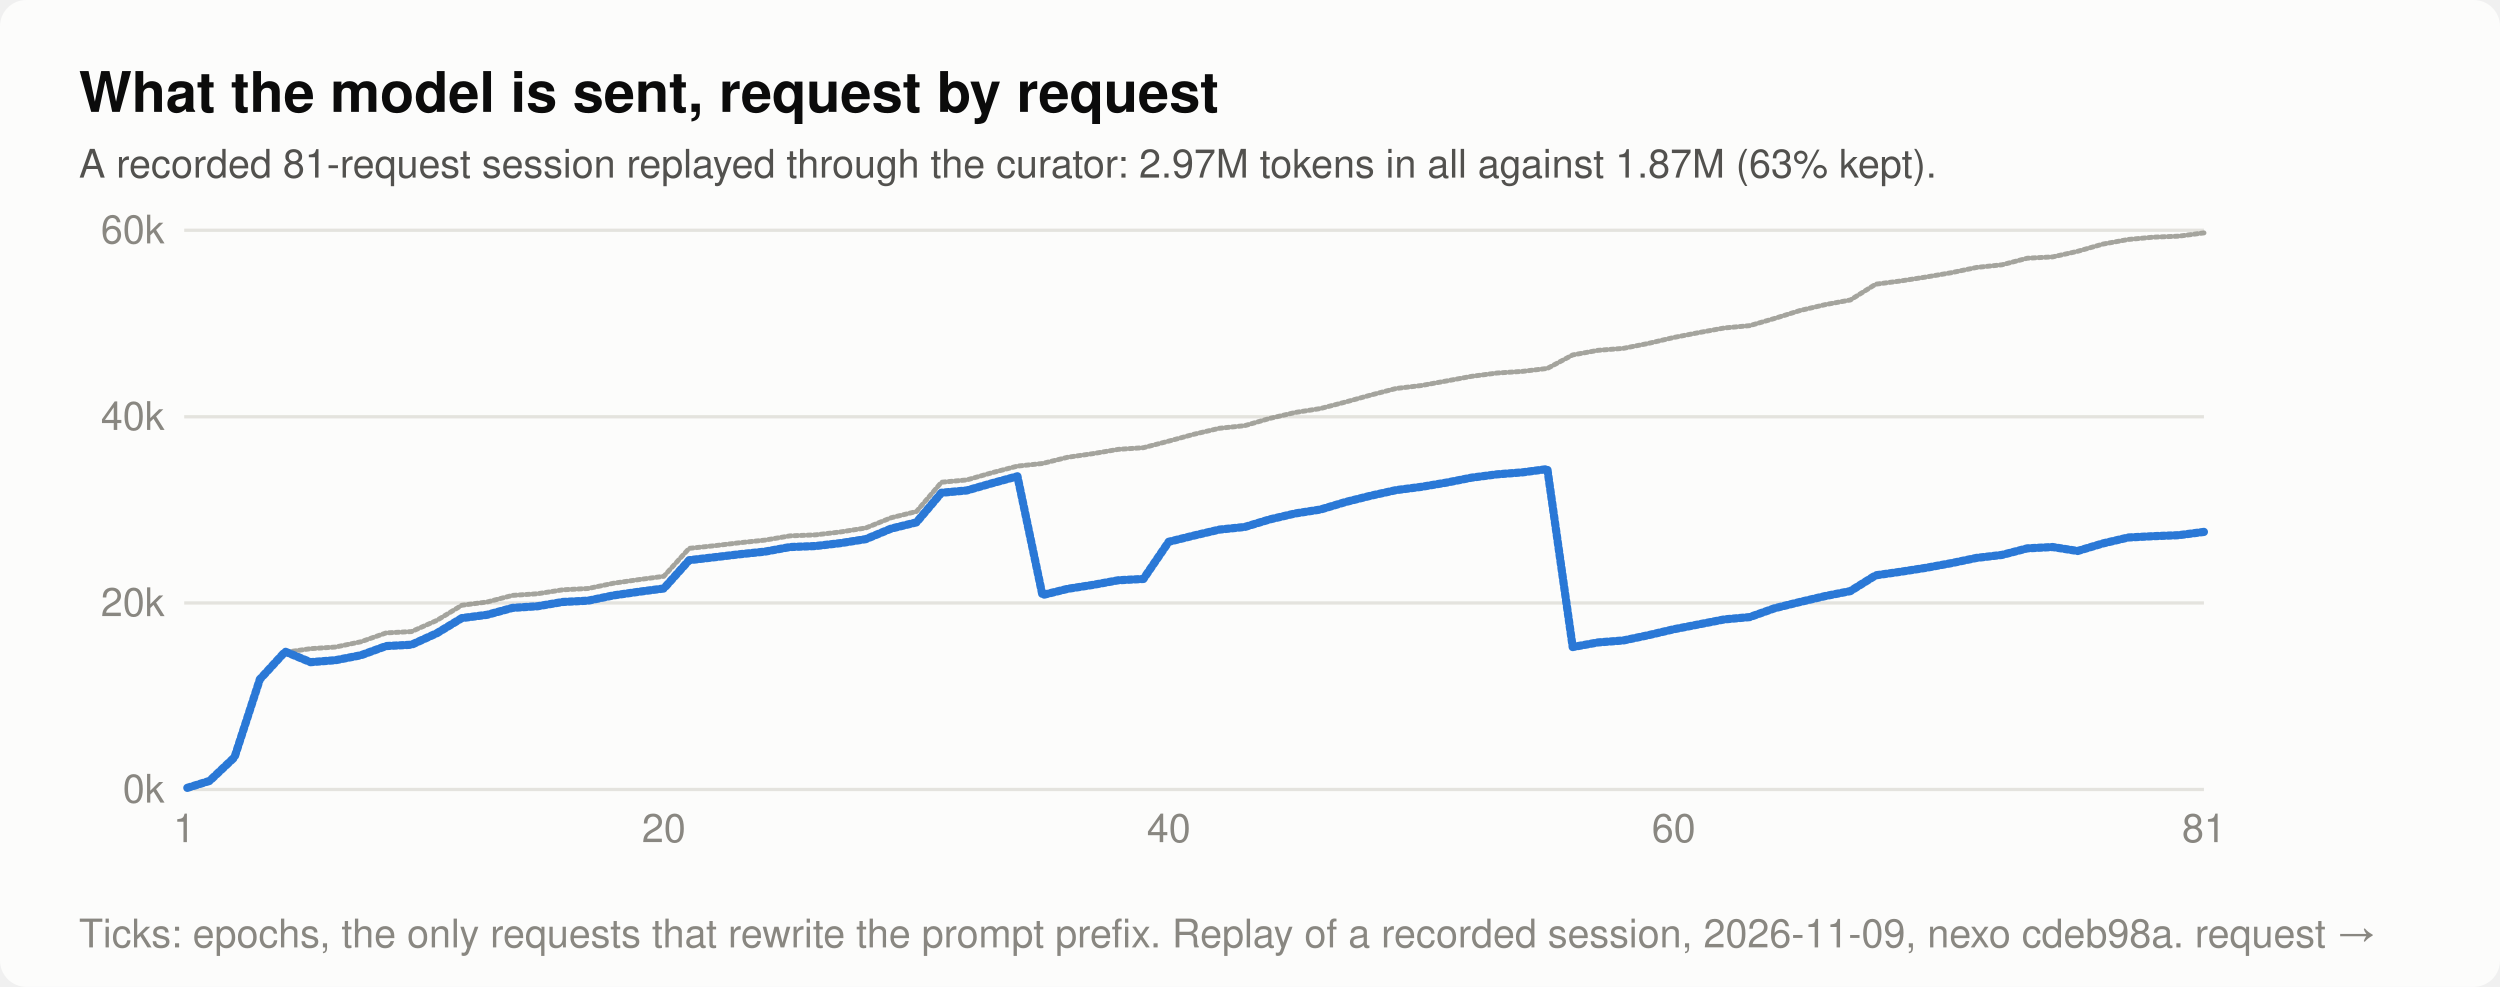
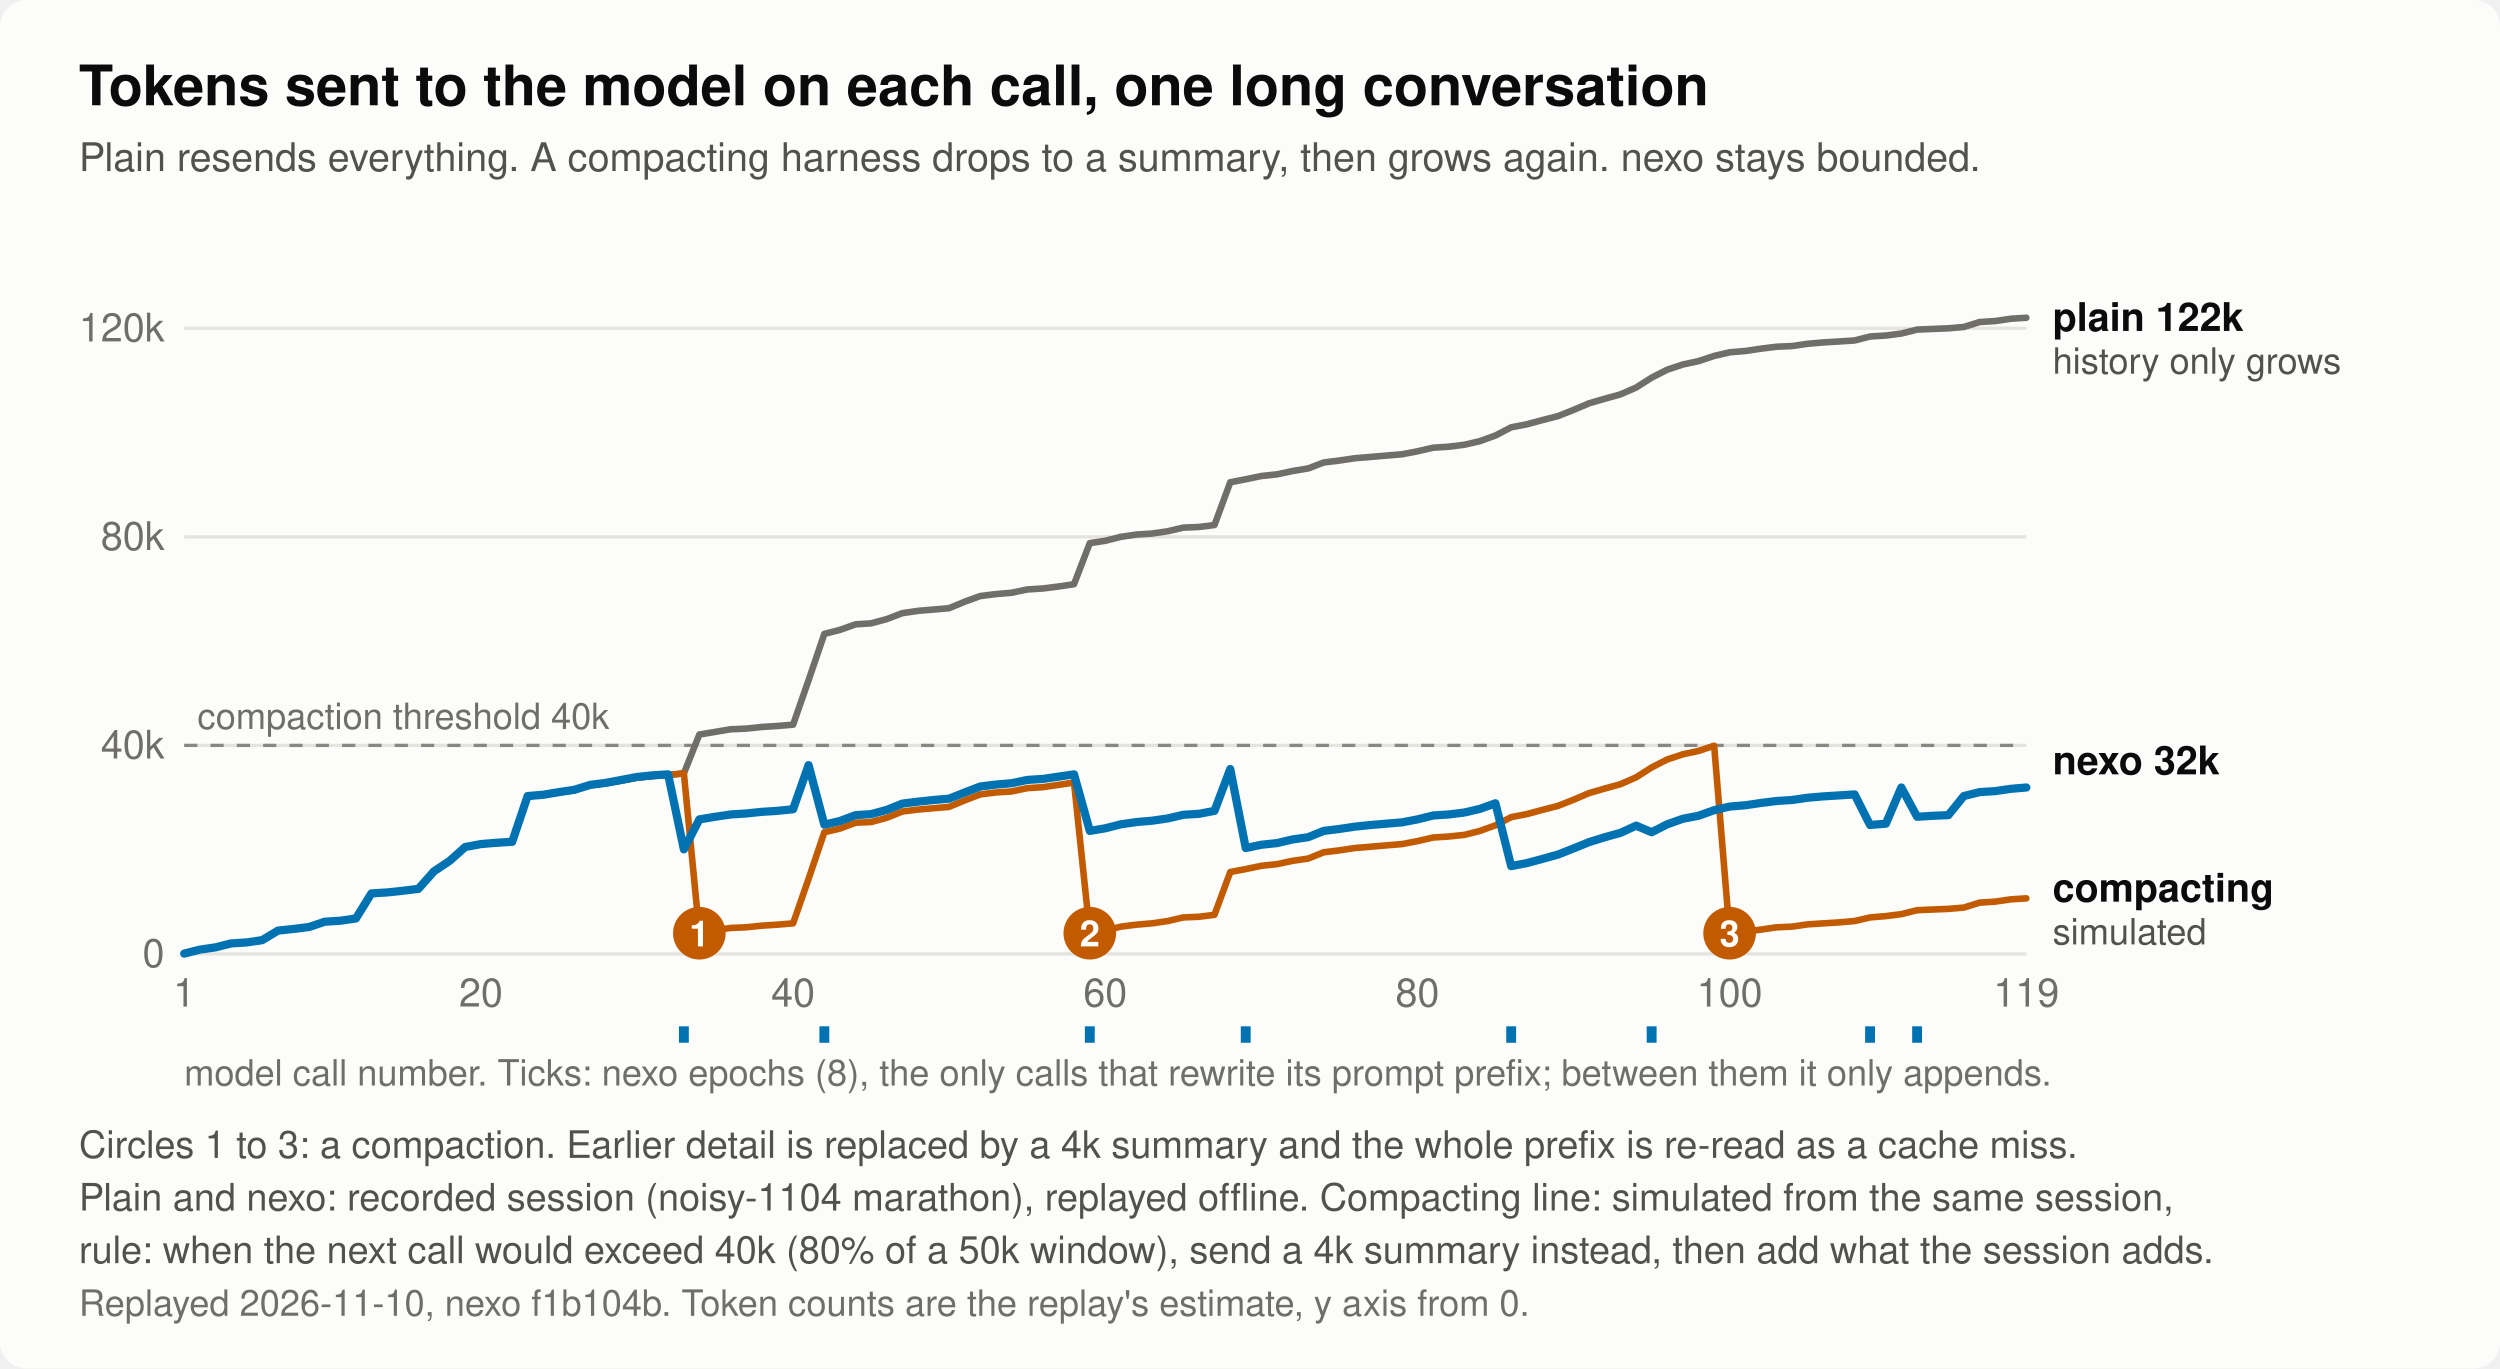
- <svg xmlns="http://www.w3.org/2000/svg" width="760" height="300" viewBox="0 0 760 300" font-family="-apple-system, Segoe UI, Helvetica, Arial, sans-serif" font-size="12" role="img" aria-labelledby="t d">
+ <svg xmlns="http://www.w3.org/2000/svg" width="760" height="416" viewBox="0 0 760 416" font-family="-apple-system, Segoe UI, Helvetica, Arial, sans-serif" font-size="12" role="img" aria-labelledby="t d">
  <style>
- .bg{fill:#fcfcfb}.t1{fill:#0b0b0b}.t2{fill:#52514e}.t3{fill:#898781}.grid{stroke:#e4e3de}
- .cur{stroke:#2a78d6}.curf{fill:#2a78d6}.pl{stroke:#8f8e86}
- .ln{fill:none;stroke-width:2;stroke-linejoin:round;stroke-linecap:round;stroke-dasharray:1;stroke-dashoffset:1;animation:draw 2.6s cubic-bezier(.3,.6,.3,1) forwards}
- .ln.pl{stroke-width:1.5;opacity:.8}.ln.cur{animation-delay:.4s;stroke-width:2.5}
- .pop{opacity:0;animation:fade .5s ease forwards}
- @keyframes draw{to{stroke-dashoffset:0}}@keyframes fade{to{opacity:1}}
- @media (prefers-reduced-motion: reduce){.ln{animation:none;stroke-dashoffset:0}.pop{animation:none;opacity:1}}
- @media (prefers-color-scheme: dark){.bg{fill:#1a1a19}.t1{fill:#f0efec}.t2{fill:#c3c2b7}.t3{fill:#9c9b93}.grid{stroke:#383835}.cur{stroke:#4f93e6}.curf{fill:#4f93e6}.pl{stroke:#9c9b93}}</style>
-   <rect class="bg" width="760" height="300" rx="8" />
-   <text x="24" y="34" class="t1" font-size="17" font-weight="600">What the model is sent, request by request</text>
-   <text x="24" y="54" class="t2">A recorded 81-request session replayed through the curator: 2.97M tokens in all against 1.87M (63% kept).</text>
-   <line class="grid" x1="56" x2="670" y1="240.0" y2="240.0" />
-   <text x="50" y="244.0" class="t3" text-anchor="end">0k</text>
-   <line class="grid" x1="56" x2="670" y1="183.3" y2="183.3" />
-   <text x="50" y="187.3" class="t3" text-anchor="end">20k</text>
-   <line class="grid" x1="56" x2="670" y1="126.7" y2="126.7" />
-   <text x="50" y="130.7" class="t3" text-anchor="end">40k</text>
-   <line class="grid" x1="56" x2="670" y1="70.0" y2="70.0" />
-   <text x="50" y="74.0" class="t3" text-anchor="end">60k</text>
-   <text x="56.0" y="256" class="t3" text-anchor="middle">1</text>
-   <text x="201.8" y="256" class="t3" text-anchor="middle">20</text>
-   <text x="355.3" y="256" class="t3" text-anchor="middle">40</text>
-   <text x="508.8" y="256" class="t3" text-anchor="middle">60</text>
-   <text x="670.0" y="256" class="t3" text-anchor="middle">81</text>
-   <path class="ln pl" pathLength="1" d="M56.0 239.8L63.7 237.4L71.3 230.3L79.0 206.6L86.7 198.3L94.4 197.2L102.0 196.7L109.7 195.1L117.4 192.4L125.1 192.0L132.8 188.6L140.4 184.0L148.1 183.0L155.8 181.0L163.4 180.5L171.1 179.3L178.8 178.9L186.5 177.3L194.2 176.2L201.8 175.2L209.5 166.7L217.2 165.9L224.8 165.0L232.5 164.2L240.2 162.9L247.9 162.6L255.6 161.7L263.2 160.5L270.9 157.4L278.6 155.5L286.2 146.6L293.9 145.9L301.6 143.7L309.3 141.7L316.9 140.9L324.6 139.0L332.3 137.9L340.0 136.6L347.6 136.1L355.3 134.1L363.0 132.0L370.7 130.2L378.4 129.4L386.0 127.2L393.7 125.4L401.4 124.2L409.1 122.2L416.7 120.1L424.4 118.1L432.1 117.2L439.8 115.8L447.4 114.4L455.1 113.4L462.8 112.9L470.4 112.0L478.1 107.9L485.8 106.5L493.5 105.9L501.1 104.4L508.8 102.6L516.5 101.1L524.2 99.7L531.9 99.0L539.5 96.8L547.2 94.4L554.9 92.6L562.5 91.2L570.2 86.4L577.9 85.4L585.6 84.2L593.2 82.9L600.9 81.3L608.6 80.5L616.3 78.5L624.0 78.1L631.6 76.4L639.3 74.2L647.0 72.8L654.6 72.1L662.3 71.8L670.0 70.8" />
-   <path class="ln cur" pathLength="1" d="M56.0 239.8L63.7 237.4L71.3 230.2L79.0 206.5L86.7 198.1L94.4 201.3L102.0 200.7L109.7 199.2L117.4 196.4L125.1 196.0L132.8 192.5L140.4 187.9L148.1 186.9L155.8 184.8L163.4 184.3L171.1 183.0L178.8 182.6L186.5 181.0L194.2 179.9L201.8 178.9L209.5 170.3L217.2 169.4L224.8 168.5L232.5 167.7L240.2 166.3L247.9 166.0L255.6 165.1L263.2 163.9L270.9 160.7L278.6 158.8L286.2 149.8L293.9 149.1L301.6 146.9L309.3 144.8L316.9 180.9L324.6 179.0L332.3 177.8L340.0 176.4L347.6 176.0L355.3 164.7L363.0 162.8L370.7 161.0L378.4 160.2L386.0 157.9L393.7 156.1L401.4 154.9L409.1 152.6L416.7 150.7L424.4 149.0L432.1 148.0L439.8 146.7L447.4 145.2L455.1 144.2L462.8 143.6L470.4 142.6L478.1 196.7L485.8 195.3L493.5 194.7L501.1 193.1L508.8 191.3L516.5 189.8L524.2 188.3L531.9 187.6L539.5 184.9L547.2 183.0L554.9 181.2L562.5 179.7L570.2 174.9L577.9 173.8L585.6 172.6L593.2 171.2L600.9 169.6L608.6 168.7L616.3 166.7L624.0 166.3L631.6 167.5L639.3 165.2L647.0 163.4L654.6 163.0L662.3 162.7L670.0 161.7" />
-   <rect class="curf pop" style="animation-delay:2.4s" x="315.4" y="262" width="3" height="5" />
-   <rect class="curf pop" style="animation-delay:2.4s" x="476.6" y="262" width="3" height="5" />
-   <rect class="curf pop" style="animation-delay:2.4s" x="630.1" y="262" width="3" height="5" />
-   <text class="t1 pop" style="animation-delay:2.4s" x="678" y="75.7" font-weight="600">60k</text>
-   <text class="t2 pop" style="animation-delay:2.4s" x="678" y="89.7" font-size="11">whole history</text>
-   <text class="t1 pop" style="animation-delay:2.6s" x="678" y="166.6" font-weight="700">28k</text>
-   <text class="t2 pop" style="animation-delay:2.6s" x="678" y="180.6" font-size="11">nexo curator</text>
-   <text x="24" y="288" class="t3">Ticks: epochs, the only requests that rewrite the prompt prefix. Replay of a recorded session, 2026-11-09, nexo cdeb98a. request →</text>
+ .bg{fill:#fcfcfb}.t1{fill:#0b0b0b}.t2{fill:#52514e}.t3{fill:#6f6e68}.grid{stroke:#e4e3de}.thr{stroke:#898781;stroke-dasharray:4 4;fill:none}
+ .pl{stroke:#6f6e68}.cmp{stroke:#c25a00}.cur{stroke:#0072b2}.curf{fill:#0072b2}.cmpf{fill:#c25a00}.onc{fill:#fff}
+ .ln{fill:none;stroke-linejoin:round;stroke-linecap:round}
+ @media (prefers-color-scheme: dark){.bg{fill:#1a1a19}.t1{fill:#f0efec}.t2{fill:#c3c2b7}.t3{fill:#a3a29a}.grid{stroke:#383835}.thr{stroke:#898781}.pl{stroke:#a3a29a}.cmp{stroke:#f0a040}.cmpf{fill:#f0a040}.onc{fill:#1a1a19}.cur{stroke:#56b4e9}.curf{fill:#56b4e9}}</style>
+   <rect class="bg" width="760" height="416" rx="8" />
+   <text x="24" y="32" class="t1" font-size="17" font-weight="600">Tokens sent to the model on each call, one long conversation</text>
+   <text x="24" y="52" class="t2">Plain resends everything. A compacting harness drops to a summary, then grows again. nexo stays bounded.</text>
+   <line class="grid" x1="56" x2="616" y1="290.0" y2="290.0" />
+   <text x="50" y="294.0" class="t3" text-anchor="end">0</text>
+   <line class="grid" x1="56" x2="616" y1="226.6" y2="226.6" />
+   <text x="50" y="230.6" class="t3" text-anchor="end">40k</text>
+   <line class="grid" x1="56" x2="616" y1="163.2" y2="163.2" />
+   <text x="50" y="167.2" class="t3" text-anchor="end">80k</text>
+   <line class="grid" x1="56" x2="616" y1="99.8" y2="99.8" />
+   <text x="50" y="103.8" class="t3" text-anchor="end">120k</text>
+   <text x="56.0" y="306" class="t3" text-anchor="middle">1</text>
+   <text x="146.2" y="306" class="t3" text-anchor="middle">20</text>
+   <text x="241.1" y="306" class="t3" text-anchor="middle">40</text>
+   <text x="336.0" y="306" class="t3" text-anchor="middle">60</text>
+   <text x="430.9" y="306" class="t3" text-anchor="middle">80</text>
+   <text x="525.8" y="306" class="t3" text-anchor="middle">100</text>
+   <text x="616.0" y="306" class="t3" text-anchor="middle">119</text>
+   <line class="thr" x1="56" x2="616" y1="226.6" y2="226.6" />
+   <text class="t3" x="60" y="221.6" font-size="11">compaction threshold 40k</text>
+   <path class="ln pl" stroke-width="2" d="M56.0 289.9L60.7 288.7L65.5 288.0L70.2 286.9L75.0 286.5L79.7 285.9L84.5 282.9L89.2 282.4L94.0 281.8L98.7 280.2L103.5 279.9L108.2 279.2L112.9 271.6L117.7 271.3L122.4 270.8L127.2 270.3L131.9 264.9L136.7 261.7L141.4 257.5L146.2 256.6L150.9 256.3L155.7 256.0L160.4 242.1L165.2 241.6L169.9 240.9L174.6 240.2L179.4 238.7L184.1 238.1L188.9 237.3L193.6 236.4L198.4 235.9L203.1 235.6L207.9 235.1L212.6 223.3L217.4 222.5L222.1 221.7L226.8 221.5L231.6 221.0L236.3 220.7L241.1 220.3L245.8 206.8L250.6 192.7L255.3 191.5L260.1 189.8L264.8 189.5L269.6 188.2L274.3 186.4L279.1 185.7L283.8 185.3L288.5 184.9L293.3 182.9L298.0 181.2L302.8 180.6L307.5 180.2L312.3 179.2L317.0 178.9L321.8 178.3L326.5 177.6L331.3 165.1L336.0 164.4L340.7 163.2L345.5 162.5L350.2 162.2L355.0 161.5L359.7 160.4L364.5 160.2L369.2 159.6L374.0 146.6L378.7 145.7L383.5 144.7L388.2 144.2L392.9 143.2L397.7 142.4L402.4 140.6L407.2 140.0L411.9 139.3L416.7 138.9L421.4 138.5L426.2 138.1L430.9 137.2L435.7 136.1L440.4 135.8L445.2 135.2L449.9 134.1L454.6 132.4L459.4 129.9L464.1 129.0L468.9 127.7L473.6 126.5L478.4 124.6L483.1 122.6L487.9 121.2L492.6 119.9L497.4 117.8L502.1 114.8L506.8 112.4L511.6 110.8L516.3 109.8L521.1 108.2L525.8 107.1L530.6 106.7L535.3 106.0L540.1 105.4L544.8 105.2L549.6 104.5L554.3 104.1L559.1 103.8L563.8 103.5L568.5 102.3L573.3 102.0L578.0 101.4L582.8 100.2L587.5 100.0L592.3 99.8L597.0 99.4L601.8 97.9L606.5 97.6L611.3 96.9L616.0 96.6" />
+   <path class="ln cmp" stroke-width="2" d="M56.0 289.9L60.7 288.7L65.5 288.0L70.2 286.9L75.0 286.5L79.7 285.9L84.5 282.9L89.2 282.4L94.0 281.8L98.7 280.2L103.5 279.9L108.2 279.2L112.9 271.6L117.7 271.3L122.4 270.8L127.2 270.3L131.9 264.9L136.7 261.7L141.4 257.5L146.2 256.6L150.9 256.3L155.7 256.0L160.4 242.1L165.2 241.6L169.9 240.9L174.6 240.2L179.4 238.7L184.1 238.1L188.9 237.3L193.6 236.4L198.4 235.9L203.1 235.6L207.9 235.1L212.6 283.7L217.4 282.8L222.1 282.1L226.8 281.9L231.6 281.4L236.3 281.1L241.1 280.7L245.8 267.2L250.6 253.0L255.3 251.9L260.1 250.1L264.8 249.9L269.6 248.6L274.3 246.7L279.1 246.1L283.8 245.7L288.5 245.3L293.3 243.3L298.0 241.5L302.8 240.9L307.5 240.6L312.3 239.6L317.0 239.3L321.8 238.6L326.5 237.9L331.3 283.7L336.0 282.9L340.7 281.7L345.5 281.1L350.2 280.7L355.0 280.0L359.7 278.9L364.5 278.7L369.2 278.1L374.0 265.1L378.7 264.2L383.5 263.2L388.2 262.7L392.9 261.7L397.7 261.0L402.4 259.1L407.2 258.5L411.9 257.8L416.7 257.4L421.4 257.0L426.2 256.6L430.9 255.7L435.7 254.6L440.4 254.3L445.2 253.8L449.9 252.6L454.6 250.9L459.4 248.4L464.1 247.5L468.9 246.2L473.6 245.0L478.4 243.1L483.1 241.1L487.9 239.7L492.6 238.4L497.4 236.3L502.1 233.3L506.8 230.9L511.6 229.3L516.3 228.3L521.1 226.7L525.8 283.7L530.6 283.2L535.3 282.6L540.1 281.9L544.8 281.7L549.6 281.0L554.3 280.7L559.1 280.4L563.8 280.0L568.5 278.9L573.3 278.5L578.0 277.9L582.8 276.7L587.5 276.5L592.3 276.3L597.0 275.9L601.8 274.4L606.5 274.1L611.3 273.4L616.0 273.1" />
+   <path class="ln cur" stroke-width="2.5" d="M56.0 289.9L60.7 288.7L65.5 288.0L70.2 286.8L75.0 286.5L79.7 285.8L84.5 282.9L89.2 282.4L94.0 281.8L98.7 280.2L103.5 279.9L108.2 279.2L112.9 271.6L117.7 271.3L122.4 270.8L127.2 270.2L131.9 264.9L136.7 261.7L141.4 257.5L146.2 256.6L150.9 256.2L155.7 255.9L160.4 242.0L165.2 241.6L169.9 240.8L174.6 240.1L179.4 238.6L184.1 238.0L188.9 237.1L193.6 236.2L198.4 235.7L203.1 235.4L207.9 258.2L212.6 249.1L217.4 248.3L222.1 247.6L226.8 247.3L231.6 246.8L236.3 246.5L241.1 246.0L245.8 232.6L250.6 250.7L255.3 249.6L260.1 247.8L264.8 247.5L269.6 246.2L274.3 244.3L279.1 243.7L283.8 243.2L288.5 242.8L293.3 240.9L298.0 239.1L302.8 238.5L307.5 238.1L312.3 237.1L317.0 236.8L321.8 236.1L326.5 235.4L331.3 252.6L336.0 251.8L340.7 250.6L345.5 249.9L350.2 249.5L355.0 248.8L359.7 247.7L364.5 247.4L369.2 246.5L374.0 233.8L378.7 257.8L383.5 256.8L388.2 256.3L392.9 255.2L397.7 254.5L402.4 252.6L407.2 252.0L411.9 251.3L416.7 250.8L421.4 250.4L426.2 250.0L430.9 249.1L435.7 247.9L440.4 247.6L445.2 247.0L449.9 245.9L454.6 244.2L459.4 263.3L464.1 262.4L468.9 261.1L473.6 259.8L478.4 257.9L483.1 256.0L487.9 254.5L492.6 253.2L497.4 251.0L502.1 253.0L506.8 250.6L511.6 248.9L516.3 248.0L521.1 246.3L525.8 245.2L530.6 244.8L535.3 244.1L540.1 243.5L544.8 243.2L549.6 242.5L554.3 242.1L559.1 241.8L563.8 241.5L568.5 250.8L573.3 250.4L578.0 239.4L582.8 248.3L587.5 248.0L592.3 247.8L597.0 242.0L601.8 240.8L606.5 240.5L611.3 239.8L616.0 239.4" />
+   <circle class="cmpf" cx="212.6" cy="283.7" r="8" />
+   <text class="onc" x="212.6" y="287.7" text-anchor="middle" font-size="11" font-weight="700">1</text>
+   <circle class="cmpf" cx="331.3" cy="283.7" r="8" />
+   <text class="onc" x="331.3" y="287.7" text-anchor="middle" font-size="11" font-weight="700">2</text>
+   <circle class="cmpf" cx="525.8" cy="283.7" r="8" />
+   <text class="onc" x="525.8" y="287.7" text-anchor="middle" font-size="11" font-weight="700">3</text>
+   <rect class="curf" x="206.4" y="312" width="3" height="5" />
+   <rect class="curf" x="249.1" y="312" width="3" height="5" />
+   <rect class="curf" x="329.8" y="312" width="3" height="5" />
+   <rect class="curf" x="377.2" y="312" width="3" height="5" />
+   <rect class="curf" x="457.9" y="312" width="3" height="5" />
+   <rect class="curf" x="500.6" y="312" width="3" height="5" />
+   <rect class="curf" x="567.0" y="312" width="3" height="5" />
+   <rect class="curf" x="581.3" y="312" width="3" height="5" />
+   <text class="t1" x="624" y="100.6" font-weight="600">plain 122k</text>
+   <text class="t2" x="624" y="113.6" font-size="11">history only grows</text>
+   <text class="t1" x="624" y="274.1" font-weight="600">compacting</text>
+   <text class="t2" x="624" y="287.1" font-size="11">simulated</text>
+   <text class="t1" x="624" y="235.4" font-weight="700">nexo 32k</text>
+   <text class="t3" x="56" y="330" font-size="11">model call number. Ticks: nexo epochs (8), the only calls that rewrite its prompt prefix; between them it only appends.</text>
+   <text class="t2" x="24" y="352" font-size="11.5">Circles 1 to 3: a compaction. Earlier detail is replaced by a 4k summary and the whole prefix is re-read as a cache miss.</text>
+   <text class="t2" x="24" y="368" font-size="11.5">Plain and nexo: recorded session (noisy-1104 marathon), replayed offline. Compacting line: simulated from the same session,</text>
+   <text class="t2" x="24" y="384" font-size="11.5">rule: when the next call would exceed 40k (80% of a 50k window), send a 4k summary instead, then add what the session adds.</text>
+   <text class="t3" x="24" y="400" font-size="11">Replayed 2026-11-10, nexo f1b104b. Token counts are the replay's estimate, y axis from 0.</text>
</svg>
